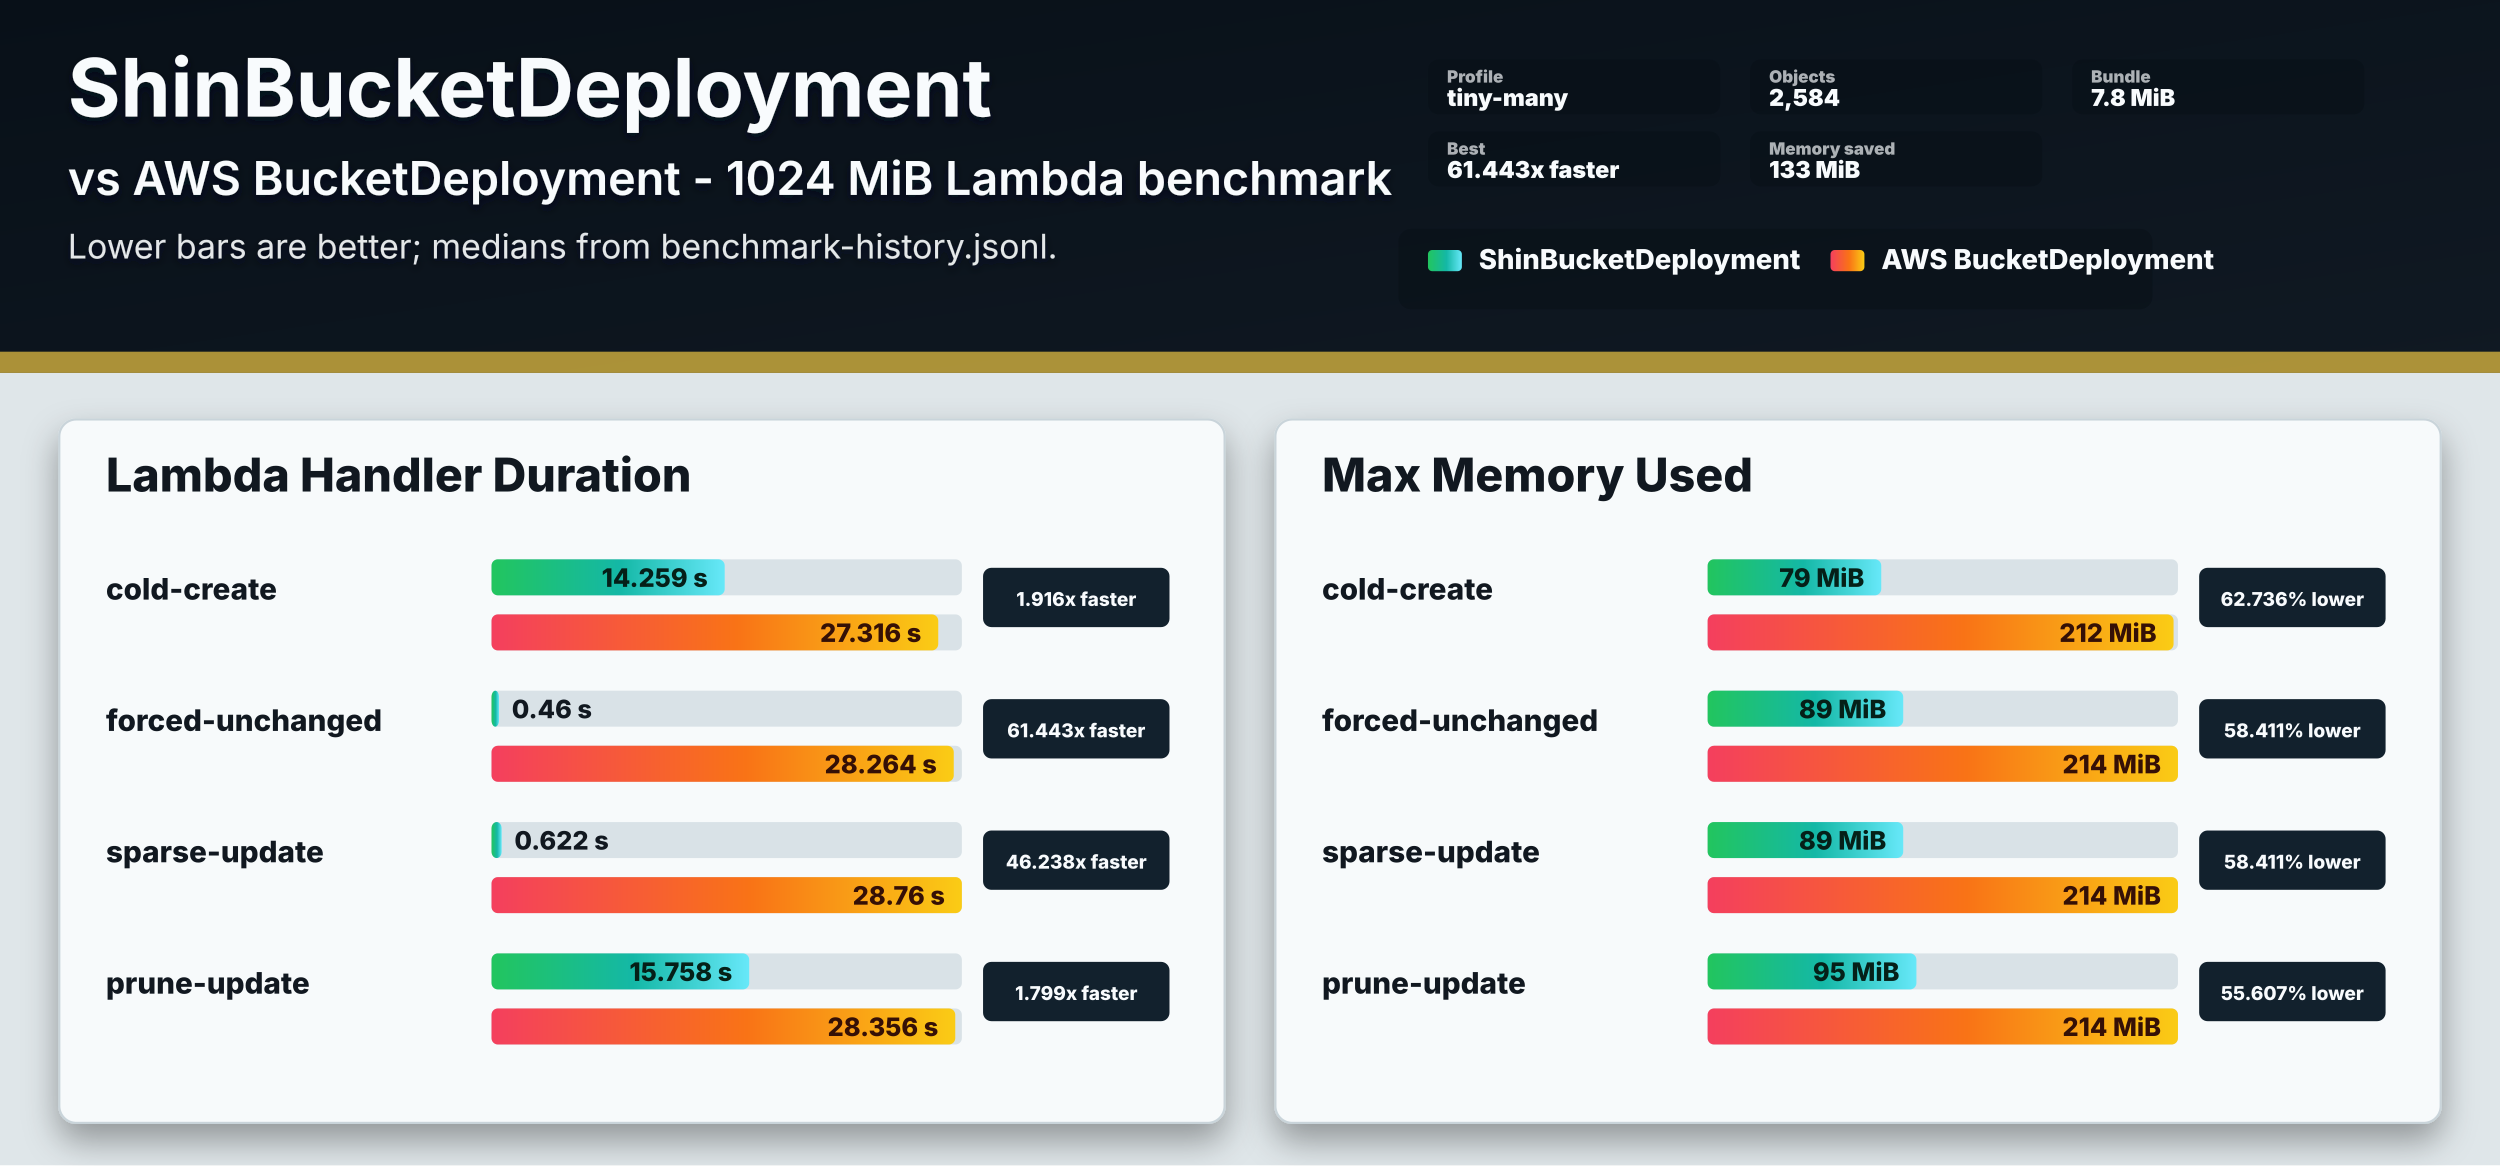
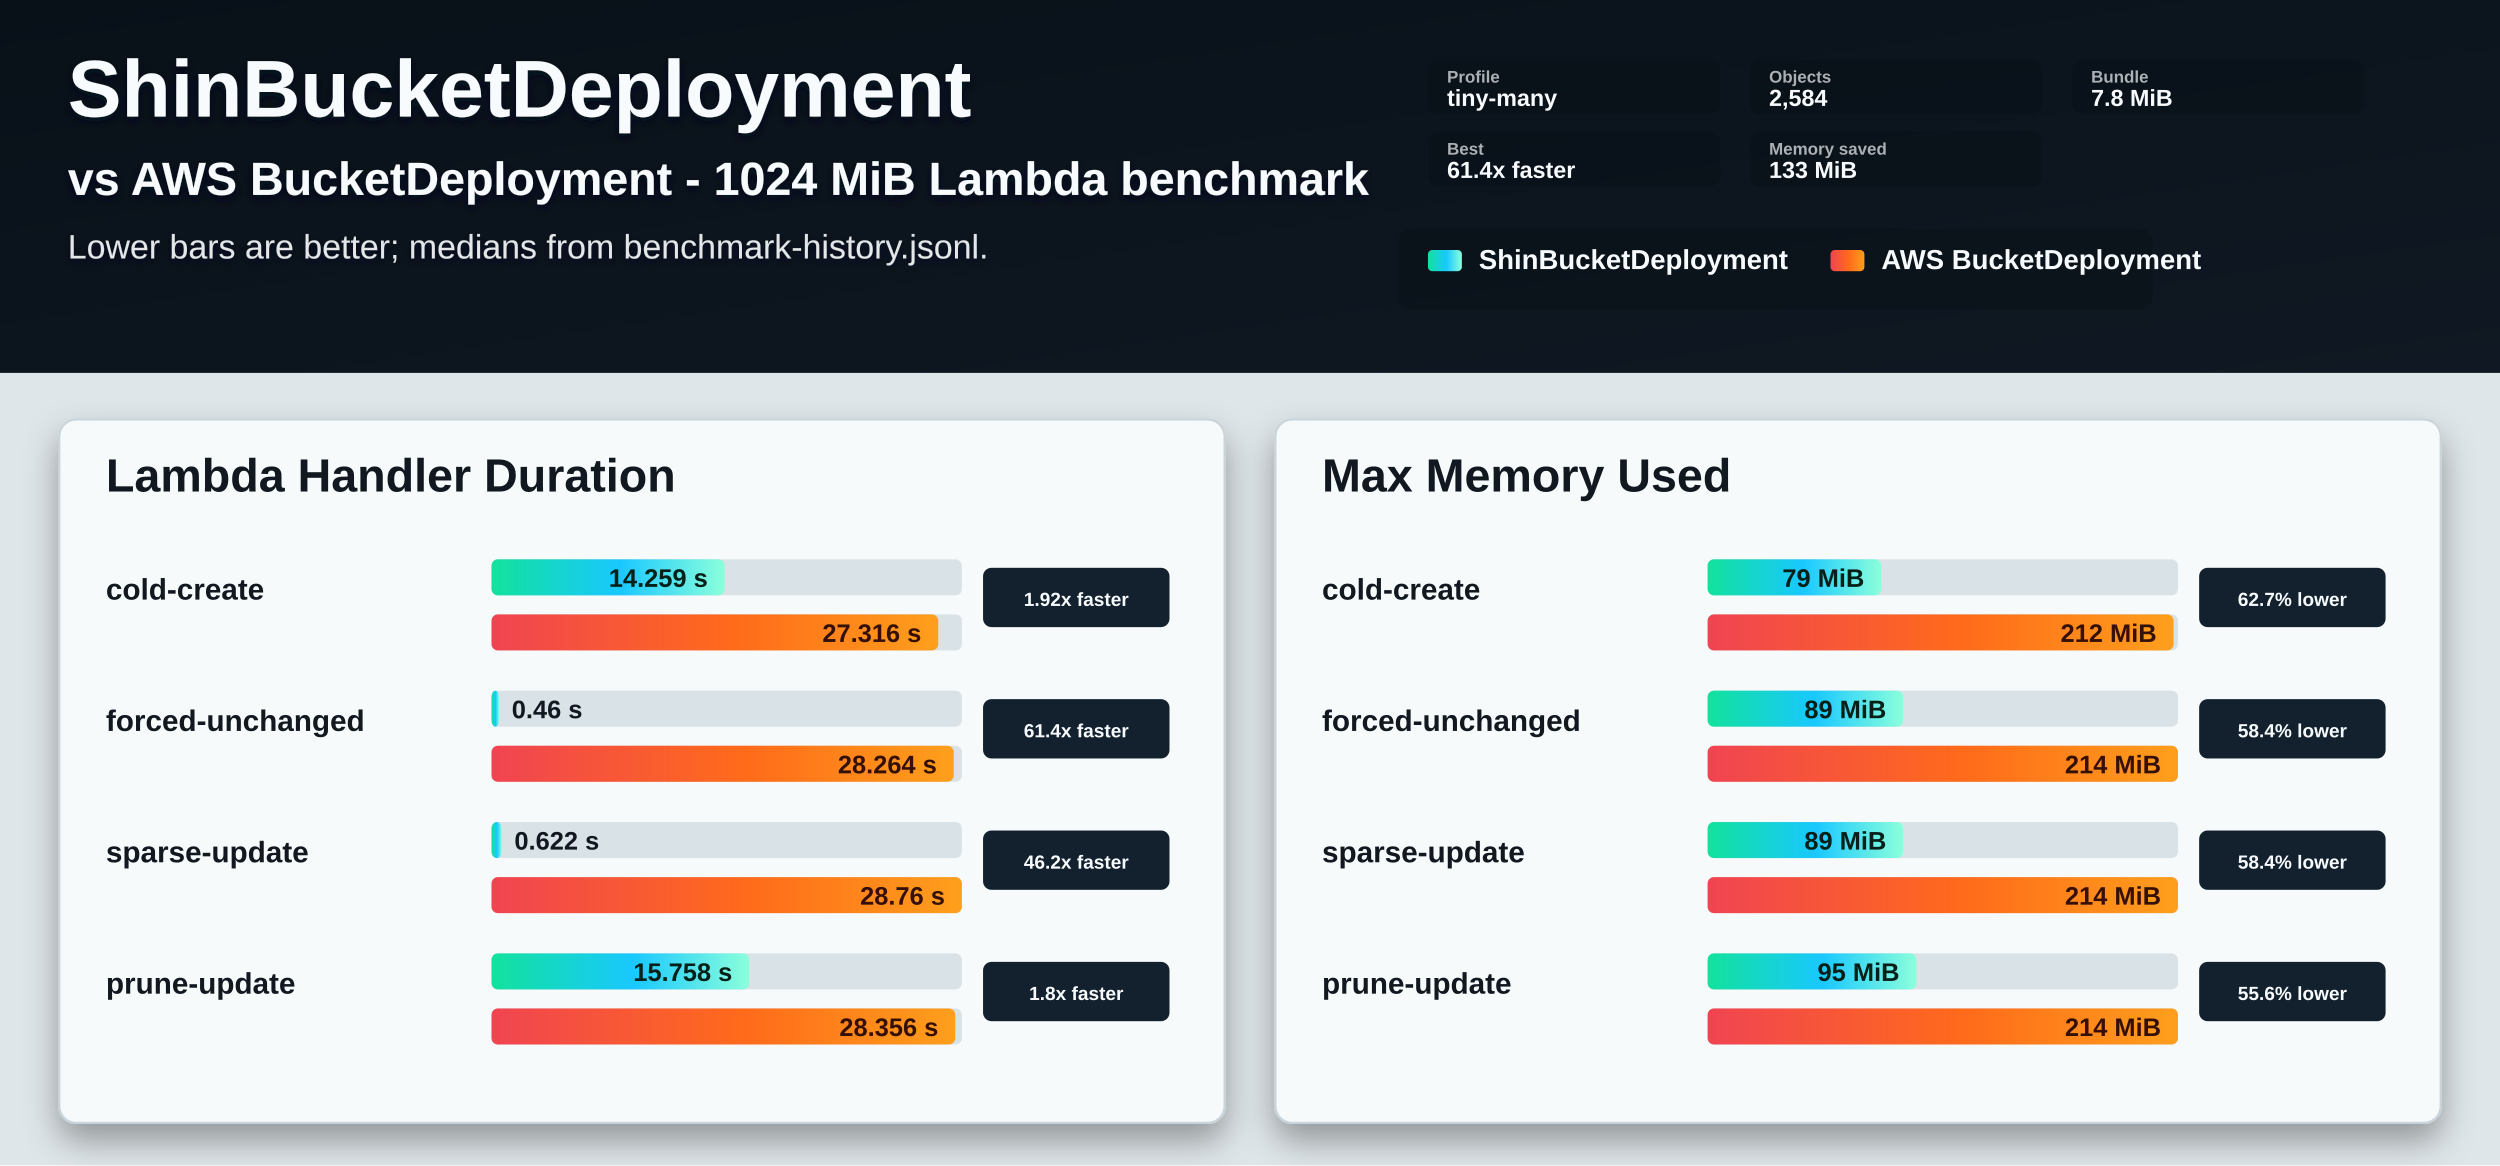
<svg xmlns="http://www.w3.org/2000/svg" width="1180" height="550" viewBox="0 0 1180 550" role="img" aria-labelledby="title desc">
  <defs>
    <linearGradient id="bg" x1="0" x2="1" y1="0" y2="1">
      <stop offset="0" stop-color="#081018" />
      <stop offset="1" stop-color="#101923" />
    </linearGradient>
    <linearGradient id="shin" x1="0" x2="1">
-       <stop offset="0" stop-color="#22c55e" />
-       <stop offset="0.55" stop-color="#14b8a6" />
-       <stop offset="1" stop-color="#67e8f9" />
+       <stop offset="0" stop-color="#12e29c" />
+       <stop offset="0.55" stop-color="#19c8ff" />
+       <stop offset="1" stop-color="#8bffdb" />
    </linearGradient>
    <linearGradient id="aws" x1="0" x2="1">
-       <stop offset="0" stop-color="#f43f5e" />
-       <stop offset="0.55" stop-color="#f97316" />
-       <stop offset="1" stop-color="#facc15" />
+       <stop offset="0" stop-color="#f04452" />
+       <stop offset="0.55" stop-color="#ff6b1a" />
+       <stop offset="1" stop-color="#ff9f1c" />
    </linearGradient>
    <filter id="shadow" x="-20%" y="-40%" width="140%" height="180%">
      <feDropShadow dx="0" dy="8" stdDeviation="8" flood-color="#000" flood-opacity="0.35" />
    </filter>
    <filter id="textShadow">
      <feDropShadow dx="0" dy="2" stdDeviation="2" flood-color="#00111f" flood-opacity="0.85" />
    </filter>
  </defs>
  <rect width="1180" height="550" fill="#dfe6e9" />
  <rect width="1180" height="176" fill="url(#bg)" />
-   <path d="M0 166h1180v10H0z" fill="#eec643" opacity="0.7" />
  <g filter="url(#textShadow)" fill="#f8fbfd">
-     <text x="32" y="55" font-family="Inter, Segoe UI, Arial, sans-serif" font-size="38" font-weight="700">ShinBucketDeployment</text>
-     <text x="32" y="92" font-family="Inter, Segoe UI, Arial, sans-serif" font-size="22" font-weight="600">vs AWS BucketDeployment - 1024 MiB Lambda benchmark</text>
-     <text x="32" y="122" font-family="Inter, Segoe UI, Arial, sans-serif" font-size="16" opacity="0.9">Lower bars are better; medians from benchmark-history.jsonl.</text>
+     <text x="32" y="55" font-family="Liberation Sans, Arial, Helvetica, sans-serif" font-size="38" font-weight="700">ShinBucketDeployment</text>
+     <text x="32" y="92" font-family="Liberation Sans, Arial, Helvetica, sans-serif" font-size="22" font-weight="600">vs AWS BucketDeployment - 1024 MiB Lambda benchmark</text>
+     <text x="32" y="122" font-family="Liberation Sans, Arial, Helvetica, sans-serif" font-size="16" opacity="0.9">Lower bars are better; medians from benchmark-history.jsonl.</text>
  </g>
-   <g transform="translate(674 28)" font-family="Inter, Segoe UI, Arial, sans-serif">
+   <g transform="translate(674 28)" font-family="Liberation Sans, Arial, Helvetica, sans-serif">
    <rect x="0" y="0" width="138" height="26" rx="5" fill="#081018" opacity="0.64" />
    <text x="9" y="11" font-size="8" font-weight="900" fill="#f8fbfd" opacity="0.68">Profile</text>
    <text x="9" y="22" font-size="11" font-weight="900" fill="#f8fbfd">tiny-many</text>
    <rect x="152" y="0" width="138" height="26" rx="5" fill="#081018" opacity="0.64" />
    <text x="161" y="11" font-size="8" font-weight="900" fill="#f8fbfd" opacity="0.68">Objects</text>
    <text x="161" y="22" font-size="11" font-weight="900" fill="#f8fbfd">2,584</text>
    <rect x="304" y="0" width="138" height="26" rx="5" fill="#081018" opacity="0.64" />
    <text x="313" y="11" font-size="8" font-weight="900" fill="#f8fbfd" opacity="0.68">Bundle</text>
    <text x="313" y="22" font-size="11" font-weight="900" fill="#f8fbfd">7.8 MiB</text>
    <rect x="0" y="34" width="138" height="26" rx="5" fill="#081018" opacity="0.64" />
    <text x="9" y="45" font-size="8" font-weight="900" fill="#f8fbfd" opacity="0.68">Best</text>
-     <text x="9" y="56" font-size="11" font-weight="900" fill="#f8fbfd">61.443x faster</text>
+     <text x="9" y="56" font-size="11" font-weight="900" fill="#f8fbfd">61.4x faster</text>
    <rect x="152" y="34" width="138" height="26" rx="5" fill="#081018" opacity="0.64" />
    <text x="161" y="45" font-size="8" font-weight="900" fill="#f8fbfd" opacity="0.68">Memory saved</text>
    <text x="161" y="56" font-size="11" font-weight="900" fill="#f8fbfd">133 MiB</text>
  </g>
-   <g font-family="Inter, Segoe UI, Arial, sans-serif" font-size="13" font-weight="800" fill="#f8fbfd">
+   <g font-family="Liberation Sans, Arial, Helvetica, sans-serif" font-size="13" font-weight="800" fill="#f8fbfd">
    <rect x="660" y="108" width="356" height="38" rx="6" fill="#081018" opacity="0.6" />
    <rect x="674" y="118" width="16" height="10" rx="2" fill="url(#shin)" />
    <text x="698" y="127">ShinBucketDeployment</text>
    <rect x="864" y="118" width="16" height="10" rx="2" fill="url(#aws)" />
    <text x="888" y="127">AWS BucketDeployment</text>
  </g>
  <rect x="28" y="198" width="550" height="332" rx="8" fill="#f7fafb" stroke="#c9d4da" filter="url(#shadow)" />
  <rect x="602" y="198" width="550" height="332" rx="8" fill="#f7fafb" stroke="#c9d4da" filter="url(#shadow)" />
-   <text x="50" y="232" font-family="Inter, Segoe UI, Arial, sans-serif" font-size="22" font-weight="800" fill="#111820">Lambda Handler Duration</text>
-   <text x="50" y="283" font-family="Inter, Segoe UI, Arial, sans-serif" font-size="14" font-weight="800" fill="#111820">cold-create</text>
+   <text x="50" y="232" font-family="Liberation Sans, Arial, Helvetica, sans-serif" font-size="22" font-weight="800" fill="#111820">Lambda Handler Duration</text>
+   <text x="50" y="283" font-family="Liberation Sans, Arial, Helvetica, sans-serif" font-size="14" font-weight="800" fill="#111820">cold-create</text>
  <rect x="232" y="264" width="222" height="17" rx="3" fill="#d9e2e7" />
  <rect x="232" y="264" width="110.066" height="17" rx="3" fill="url(#shin)" />
-   <text x="334.066" y="277" text-anchor="end" font-family="Inter, Segoe UI, Arial, sans-serif" font-size="12" font-weight="800" fill="#052018">14.259 s</text>
+   <text x="334.066" y="277" text-anchor="end" font-family="Liberation Sans, Arial, Helvetica, sans-serif" font-size="12" font-weight="800" fill="#052018">14.259 s</text>
  <rect x="232" y="290" width="222" height="17" rx="3" fill="#d9e2e7" />
  <rect x="232" y="290" width="210.854" height="17" rx="3" fill="url(#aws)" />
-   <text x="434.854" y="303" text-anchor="end" font-family="Inter, Segoe UI, Arial, sans-serif" font-size="12" font-weight="800" fill="#351006">27.316 s</text>
+   <text x="434.854" y="303" text-anchor="end" font-family="Liberation Sans, Arial, Helvetica, sans-serif" font-size="12" font-weight="800" fill="#351006">27.316 s</text>
  <rect x="464" y="268" width="88" height="28" rx="4" fill="#12212d" />
-   <text x="508" y="286" text-anchor="middle" font-family="Inter, Segoe UI, Arial, sans-serif" font-size="9" font-weight="800" fill="#f8fbfd">1.916x faster</text>
-   <text x="50" y="345" font-family="Inter, Segoe UI, Arial, sans-serif" font-size="14" font-weight="800" fill="#111820">forced-unchanged</text>
+   <text x="508" y="286" text-anchor="middle" font-family="Liberation Sans, Arial, Helvetica, sans-serif" font-size="9" font-weight="800" fill="#f8fbfd">1.92x faster</text>
+   <text x="50" y="345" font-family="Liberation Sans, Arial, Helvetica, sans-serif" font-size="14" font-weight="800" fill="#111820">forced-unchanged</text>
  <rect x="232" y="326" width="222" height="17" rx="3" fill="#d9e2e7" />
  <rect x="232" y="326" width="3.551" height="17" rx="3" fill="url(#shin)" />
-   <text x="241.551" y="339" text-anchor="start" font-family="Inter, Segoe UI, Arial, sans-serif" font-size="12" font-weight="800" fill="#111820">0.46 s</text>
+   <text x="241.551" y="339" text-anchor="start" font-family="Liberation Sans, Arial, Helvetica, sans-serif" font-size="12" font-weight="800" fill="#111820">0.46 s</text>
  <rect x="232" y="352" width="222" height="17" rx="3" fill="#d9e2e7" />
  <rect x="232" y="352" width="218.171" height="17" rx="3" fill="url(#aws)" />
-   <text x="442.171" y="365" text-anchor="end" font-family="Inter, Segoe UI, Arial, sans-serif" font-size="12" font-weight="800" fill="#351006">28.264 s</text>
+   <text x="442.171" y="365" text-anchor="end" font-family="Liberation Sans, Arial, Helvetica, sans-serif" font-size="12" font-weight="800" fill="#351006">28.264 s</text>
  <rect x="464" y="330" width="88" height="28" rx="4" fill="#12212d" />
-   <text x="508" y="348" text-anchor="middle" font-family="Inter, Segoe UI, Arial, sans-serif" font-size="9" font-weight="800" fill="#f8fbfd">61.443x faster</text>
-   <text x="50" y="407" font-family="Inter, Segoe UI, Arial, sans-serif" font-size="14" font-weight="800" fill="#111820">sparse-update</text>
+   <text x="508" y="348" text-anchor="middle" font-family="Liberation Sans, Arial, Helvetica, sans-serif" font-size="9" font-weight="800" fill="#f8fbfd">61.4x faster</text>
+   <text x="50" y="407" font-family="Liberation Sans, Arial, Helvetica, sans-serif" font-size="14" font-weight="800" fill="#111820">sparse-update</text>
  <rect x="232" y="388" width="222" height="17" rx="3" fill="#d9e2e7" />
  <rect x="232" y="388" width="4.801" height="17" rx="3" fill="url(#shin)" />
-   <text x="242.801" y="401" text-anchor="start" font-family="Inter, Segoe UI, Arial, sans-serif" font-size="12" font-weight="800" fill="#111820">0.622 s</text>
+   <text x="242.801" y="401" text-anchor="start" font-family="Liberation Sans, Arial, Helvetica, sans-serif" font-size="12" font-weight="800" fill="#111820">0.622 s</text>
  <rect x="232" y="414" width="222" height="17" rx="3" fill="#d9e2e7" />
  <rect x="232" y="414" width="222" height="17" rx="3" fill="url(#aws)" />
-   <text x="446" y="427" text-anchor="end" font-family="Inter, Segoe UI, Arial, sans-serif" font-size="12" font-weight="800" fill="#351006">28.76 s</text>
+   <text x="446" y="427" text-anchor="end" font-family="Liberation Sans, Arial, Helvetica, sans-serif" font-size="12" font-weight="800" fill="#351006">28.76 s</text>
  <rect x="464" y="392" width="88" height="28" rx="4" fill="#12212d" />
-   <text x="508" y="410" text-anchor="middle" font-family="Inter, Segoe UI, Arial, sans-serif" font-size="9" font-weight="800" fill="#f8fbfd">46.238x faster</text>
-   <text x="50" y="469" font-family="Inter, Segoe UI, Arial, sans-serif" font-size="14" font-weight="800" fill="#111820">prune-update</text>
+   <text x="508" y="410" text-anchor="middle" font-family="Liberation Sans, Arial, Helvetica, sans-serif" font-size="9" font-weight="800" fill="#f8fbfd">46.2x faster</text>
+   <text x="50" y="469" font-family="Liberation Sans, Arial, Helvetica, sans-serif" font-size="14" font-weight="800" fill="#111820">prune-update</text>
  <rect x="232" y="450" width="222" height="17" rx="3" fill="#d9e2e7" />
  <rect x="232" y="450" width="121.637" height="17" rx="3" fill="url(#shin)" />
-   <text x="345.637" y="463" text-anchor="end" font-family="Inter, Segoe UI, Arial, sans-serif" font-size="12" font-weight="800" fill="#052018">15.758 s</text>
+   <text x="345.637" y="463" text-anchor="end" font-family="Liberation Sans, Arial, Helvetica, sans-serif" font-size="12" font-weight="800" fill="#052018">15.758 s</text>
  <rect x="232" y="476" width="222" height="17" rx="3" fill="#d9e2e7" />
  <rect x="232" y="476" width="218.882" height="17" rx="3" fill="url(#aws)" />
-   <text x="442.882" y="489" text-anchor="end" font-family="Inter, Segoe UI, Arial, sans-serif" font-size="12" font-weight="800" fill="#351006">28.356 s</text>
+   <text x="442.882" y="489" text-anchor="end" font-family="Liberation Sans, Arial, Helvetica, sans-serif" font-size="12" font-weight="800" fill="#351006">28.356 s</text>
  <rect x="464" y="454" width="88" height="28" rx="4" fill="#12212d" />
-   <text x="508" y="472" text-anchor="middle" font-family="Inter, Segoe UI, Arial, sans-serif" font-size="9" font-weight="800" fill="#f8fbfd">1.799x faster</text>
-   <text x="624" y="232" font-family="Inter, Segoe UI, Arial, sans-serif" font-size="22" font-weight="800" fill="#111820">Max Memory Used</text>
-   <text x="624" y="283" font-family="Inter, Segoe UI, Arial, sans-serif" font-size="14" font-weight="800" fill="#111820">cold-create</text>
+   <text x="508" y="472" text-anchor="middle" font-family="Liberation Sans, Arial, Helvetica, sans-serif" font-size="9" font-weight="800" fill="#f8fbfd">1.8x faster</text>
+   <text x="624" y="232" font-family="Liberation Sans, Arial, Helvetica, sans-serif" font-size="22" font-weight="800" fill="#111820">Max Memory Used</text>
+   <text x="624" y="283" font-family="Liberation Sans, Arial, Helvetica, sans-serif" font-size="14" font-weight="800" fill="#111820">cold-create</text>
  <rect x="806" y="264" width="222" height="17" rx="3" fill="#d9e2e7" />
  <rect x="806" y="264" width="81.953" height="17" rx="3" fill="url(#shin)" />
-   <text x="879.953" y="277" text-anchor="end" font-family="Inter, Segoe UI, Arial, sans-serif" font-size="12" font-weight="800" fill="#052018">79 MiB</text>
+   <text x="879.953" y="277" text-anchor="end" font-family="Liberation Sans, Arial, Helvetica, sans-serif" font-size="12" font-weight="800" fill="#052018">79 MiB</text>
  <rect x="806" y="290" width="222" height="17" rx="3" fill="#d9e2e7" />
  <rect x="806" y="290" width="219.925" height="17" rx="3" fill="url(#aws)" />
-   <text x="1017.925" y="303" text-anchor="end" font-family="Inter, Segoe UI, Arial, sans-serif" font-size="12" font-weight="800" fill="#351006">212 MiB</text>
+   <text x="1017.925" y="303" text-anchor="end" font-family="Liberation Sans, Arial, Helvetica, sans-serif" font-size="12" font-weight="800" fill="#351006">212 MiB</text>
  <rect x="1038" y="268" width="88" height="28" rx="4" fill="#12212d" />
-   <text x="1082" y="286" text-anchor="middle" font-family="Inter, Segoe UI, Arial, sans-serif" font-size="9" font-weight="800" fill="#f8fbfd">62.736% lower</text>
-   <text x="624" y="345" font-family="Inter, Segoe UI, Arial, sans-serif" font-size="14" font-weight="800" fill="#111820">forced-unchanged</text>
+   <text x="1082" y="286" text-anchor="middle" font-family="Liberation Sans, Arial, Helvetica, sans-serif" font-size="9" font-weight="800" fill="#f8fbfd">62.7% lower</text>
+   <text x="624" y="345" font-family="Liberation Sans, Arial, Helvetica, sans-serif" font-size="14" font-weight="800" fill="#111820">forced-unchanged</text>
  <rect x="806" y="326" width="222" height="17" rx="3" fill="#d9e2e7" />
  <rect x="806" y="326" width="92.327" height="17" rx="3" fill="url(#shin)" />
-   <text x="890.327" y="339" text-anchor="end" font-family="Inter, Segoe UI, Arial, sans-serif" font-size="12" font-weight="800" fill="#052018">89 MiB</text>
+   <text x="890.327" y="339" text-anchor="end" font-family="Liberation Sans, Arial, Helvetica, sans-serif" font-size="12" font-weight="800" fill="#052018">89 MiB</text>
  <rect x="806" y="352" width="222" height="17" rx="3" fill="#d9e2e7" />
  <rect x="806" y="352" width="222" height="17" rx="3" fill="url(#aws)" />
-   <text x="1020" y="365" text-anchor="end" font-family="Inter, Segoe UI, Arial, sans-serif" font-size="12" font-weight="800" fill="#351006">214 MiB</text>
+   <text x="1020" y="365" text-anchor="end" font-family="Liberation Sans, Arial, Helvetica, sans-serif" font-size="12" font-weight="800" fill="#351006">214 MiB</text>
  <rect x="1038" y="330" width="88" height="28" rx="4" fill="#12212d" />
-   <text x="1082" y="348" text-anchor="middle" font-family="Inter, Segoe UI, Arial, sans-serif" font-size="9" font-weight="800" fill="#f8fbfd">58.411% lower</text>
-   <text x="624" y="407" font-family="Inter, Segoe UI, Arial, sans-serif" font-size="14" font-weight="800" fill="#111820">sparse-update</text>
+   <text x="1082" y="348" text-anchor="middle" font-family="Liberation Sans, Arial, Helvetica, sans-serif" font-size="9" font-weight="800" fill="#f8fbfd">58.4% lower</text>
+   <text x="624" y="407" font-family="Liberation Sans, Arial, Helvetica, sans-serif" font-size="14" font-weight="800" fill="#111820">sparse-update</text>
  <rect x="806" y="388" width="222" height="17" rx="3" fill="#d9e2e7" />
  <rect x="806" y="388" width="92.327" height="17" rx="3" fill="url(#shin)" />
-   <text x="890.327" y="401" text-anchor="end" font-family="Inter, Segoe UI, Arial, sans-serif" font-size="12" font-weight="800" fill="#052018">89 MiB</text>
+   <text x="890.327" y="401" text-anchor="end" font-family="Liberation Sans, Arial, Helvetica, sans-serif" font-size="12" font-weight="800" fill="#052018">89 MiB</text>
  <rect x="806" y="414" width="222" height="17" rx="3" fill="#d9e2e7" />
  <rect x="806" y="414" width="222" height="17" rx="3" fill="url(#aws)" />
-   <text x="1020" y="427" text-anchor="end" font-family="Inter, Segoe UI, Arial, sans-serif" font-size="12" font-weight="800" fill="#351006">214 MiB</text>
+   <text x="1020" y="427" text-anchor="end" font-family="Liberation Sans, Arial, Helvetica, sans-serif" font-size="12" font-weight="800" fill="#351006">214 MiB</text>
  <rect x="1038" y="392" width="88" height="28" rx="4" fill="#12212d" />
-   <text x="1082" y="410" text-anchor="middle" font-family="Inter, Segoe UI, Arial, sans-serif" font-size="9" font-weight="800" fill="#f8fbfd">58.411% lower</text>
-   <text x="624" y="469" font-family="Inter, Segoe UI, Arial, sans-serif" font-size="14" font-weight="800" fill="#111820">prune-update</text>
+   <text x="1082" y="410" text-anchor="middle" font-family="Liberation Sans, Arial, Helvetica, sans-serif" font-size="9" font-weight="800" fill="#f8fbfd">58.4% lower</text>
+   <text x="624" y="469" font-family="Liberation Sans, Arial, Helvetica, sans-serif" font-size="14" font-weight="800" fill="#111820">prune-update</text>
  <rect x="806" y="450" width="222" height="17" rx="3" fill="#d9e2e7" />
  <rect x="806" y="450" width="98.551" height="17" rx="3" fill="url(#shin)" />
-   <text x="896.551" y="463" text-anchor="end" font-family="Inter, Segoe UI, Arial, sans-serif" font-size="12" font-weight="800" fill="#052018">95 MiB</text>
+   <text x="896.551" y="463" text-anchor="end" font-family="Liberation Sans, Arial, Helvetica, sans-serif" font-size="12" font-weight="800" fill="#052018">95 MiB</text>
  <rect x="806" y="476" width="222" height="17" rx="3" fill="#d9e2e7" />
  <rect x="806" y="476" width="222" height="17" rx="3" fill="url(#aws)" />
-   <text x="1020" y="489" text-anchor="end" font-family="Inter, Segoe UI, Arial, sans-serif" font-size="12" font-weight="800" fill="#351006">214 MiB</text>
+   <text x="1020" y="489" text-anchor="end" font-family="Liberation Sans, Arial, Helvetica, sans-serif" font-size="12" font-weight="800" fill="#351006">214 MiB</text>
  <rect x="1038" y="454" width="88" height="28" rx="4" fill="#12212d" />
-   <text x="1082" y="472" text-anchor="middle" font-family="Inter, Segoe UI, Arial, sans-serif" font-size="9" font-weight="800" fill="#f8fbfd">55.607% lower</text>
+   <text x="1082" y="472" text-anchor="middle" font-family="Liberation Sans, Arial, Helvetica, sans-serif" font-size="9" font-weight="800" fill="#f8fbfd">55.6% lower</text>
</svg>
